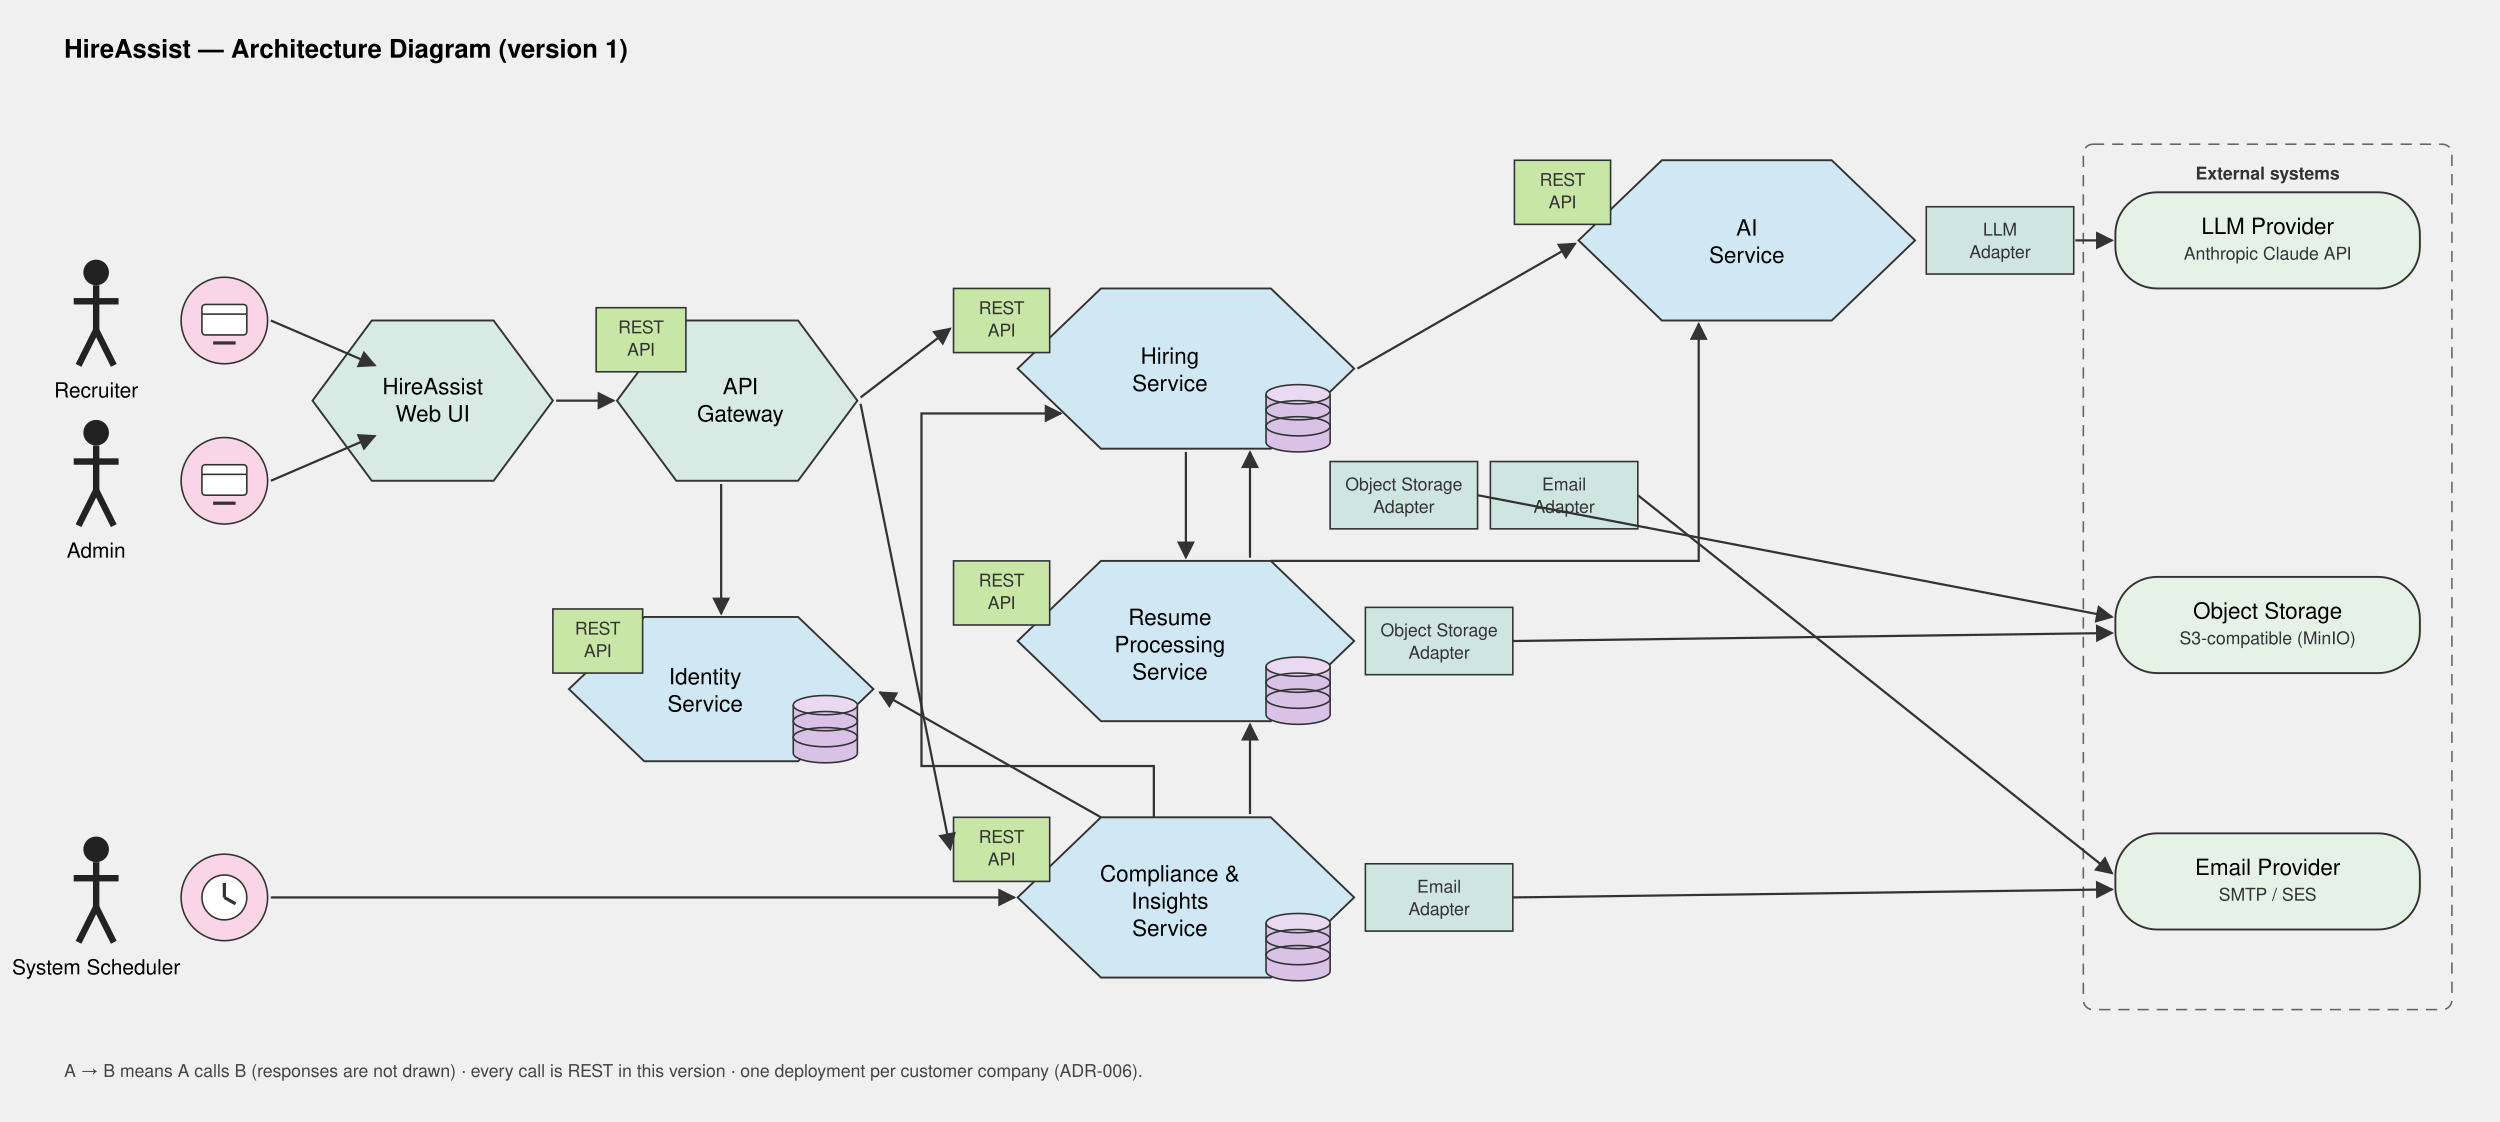
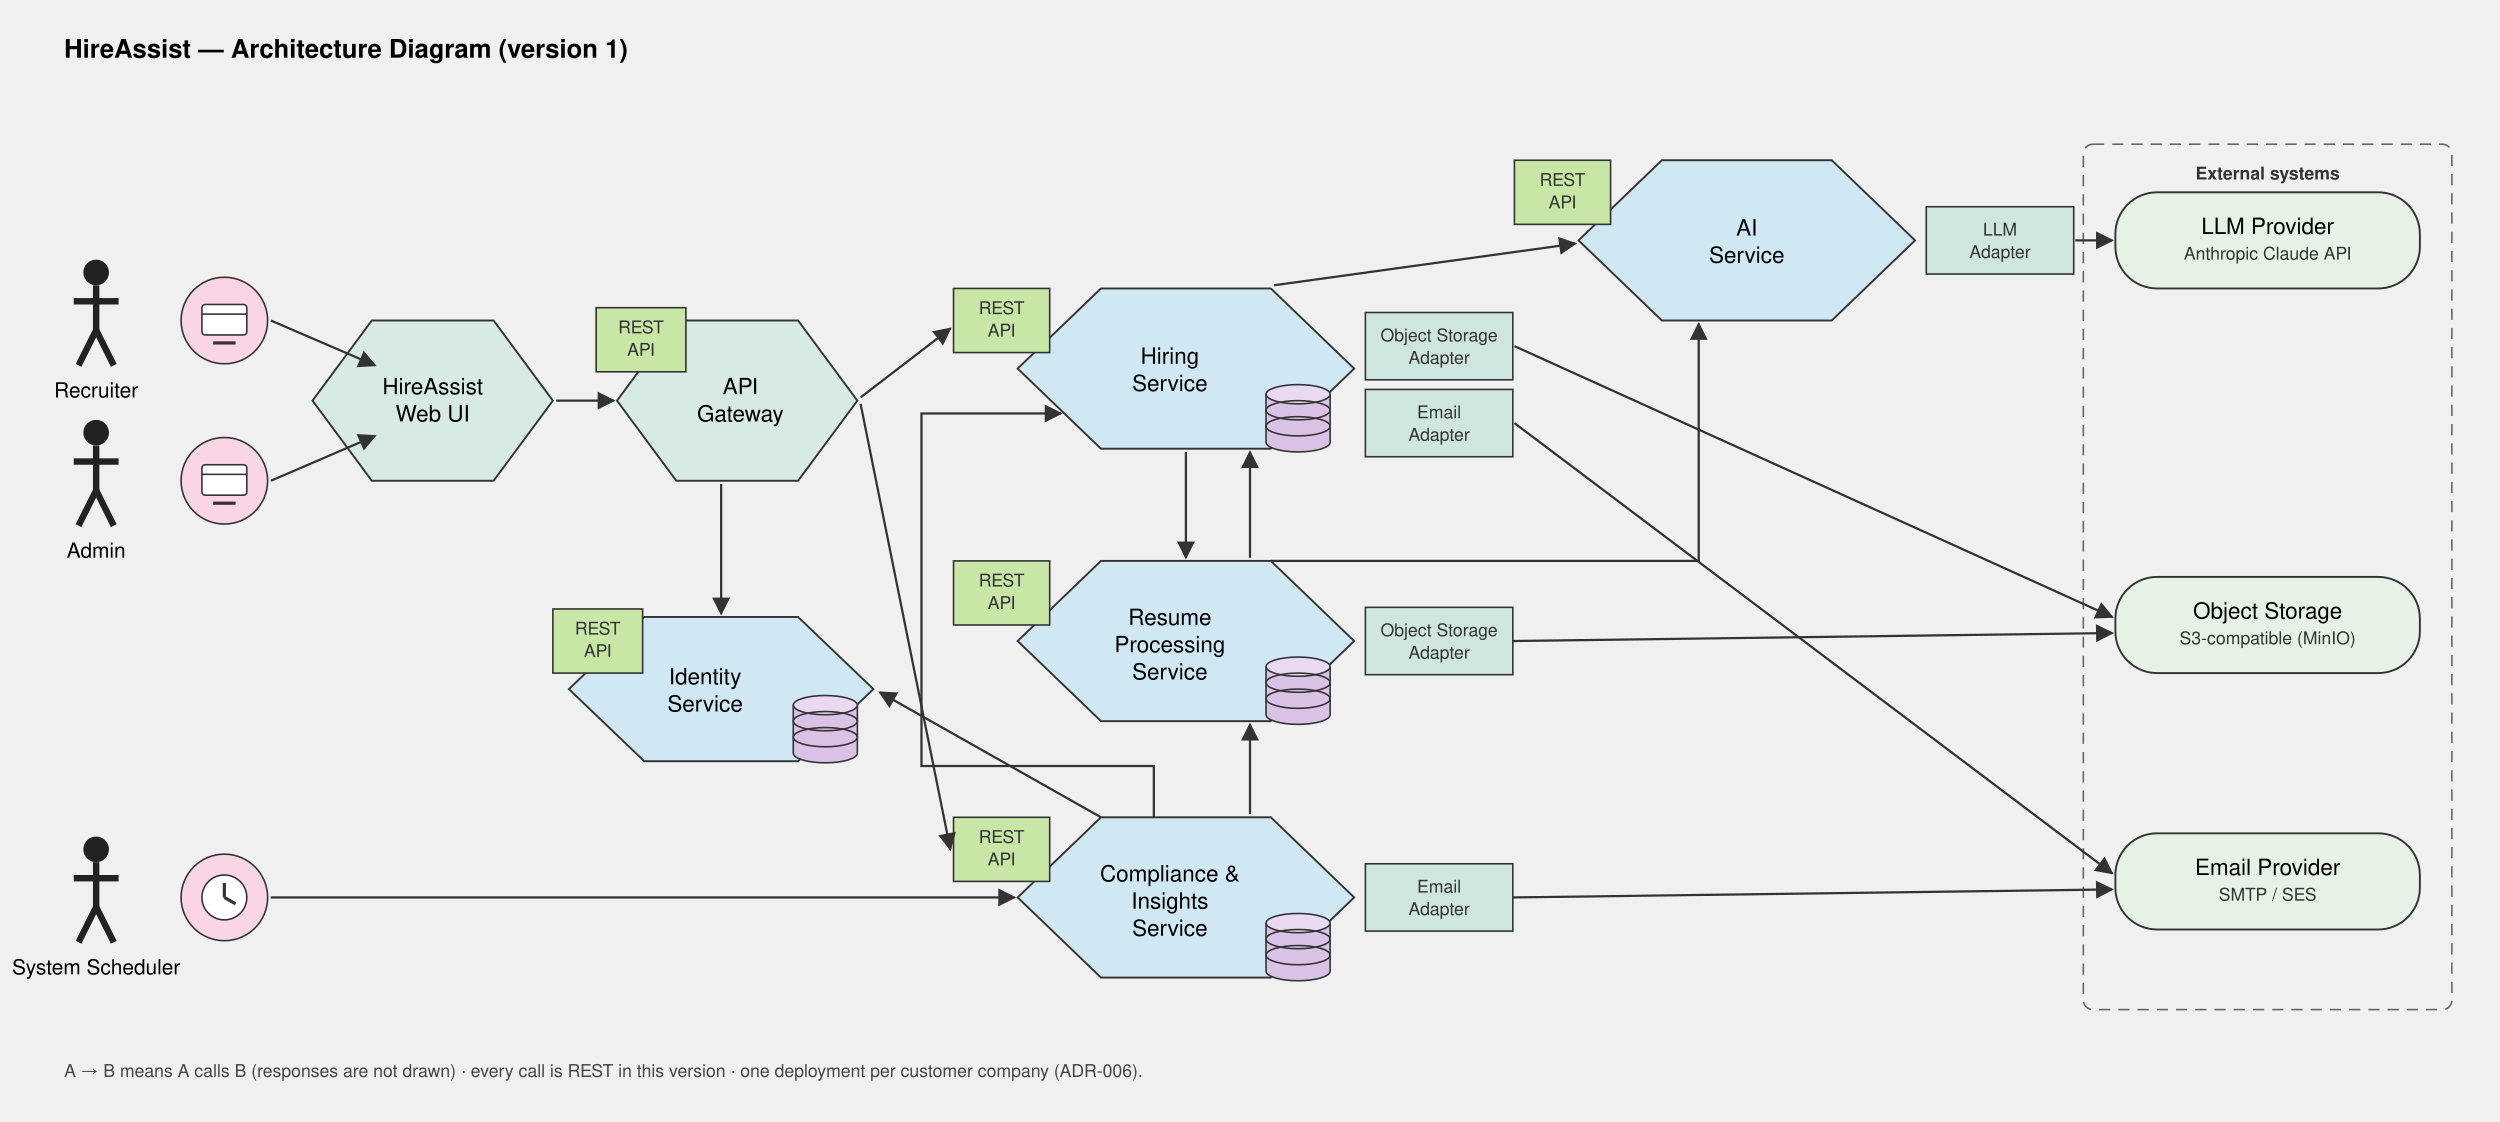
<svg xmlns="http://www.w3.org/2000/svg" viewBox="0 0 1560 700" width="1560" height="700" font-family="Helvetica, Arial, sans-serif" font-size="13">
  <defs>
    <marker id="arrow" viewBox="0 0 10 10" refX="9" refY="5" markerWidth="8" markerHeight="8" orient="auto-start-reverse">
      <path d="M 0 0 L 10 5 L 0 10 z" fill="#333" />
    </marker>
    <g id="person">
      <circle cx="0" cy="-30" r="8" fill="#222" />
      <line x1="0" y1="-22" x2="0" y2="6" stroke="#222" stroke-width="4" />
      <line x1="-14" y1="-12" x2="14" y2="-12" stroke="#222" stroke-width="4" />
      <line x1="0" y1="6" x2="-11" y2="28" stroke="#222" stroke-width="4" />
      <line x1="0" y1="6" x2="11" y2="28" stroke="#222" stroke-width="4" />
    </g>
    <g id="browser">
      <circle cx="0" cy="0" r="27" fill="#F9D5E5" stroke="#333" />
      <rect x="-14" y="-10" width="28" height="19" rx="2" fill="#FFF" stroke="#333" />
      <line x1="-14" y1="-4" x2="14" y2="-4" stroke="#333" />
      <line x1="-7" y1="14" x2="7" y2="14" stroke="#333" stroke-width="2" />
    </g>
    <g id="clock">
      <circle cx="0" cy="0" r="27" fill="#F9D5E5" stroke="#333" />
      <circle cx="0" cy="0" r="14" fill="#FFF" stroke="#333" />
      <line x1="0" y1="0" x2="0" y2="-9" stroke="#333" stroke-width="2" />
      <line x1="0" y1="0" x2="7" y2="4" stroke="#333" stroke-width="2" />
    </g>
    <g id="db">
      <path d="M -20 0 v 30 a 20 6 0 0 0 40 0 v -30" fill="#D9C2E6" stroke="#333" />
      <ellipse cx="0" cy="0" rx="20" ry="6" fill="#E9DAF2" stroke="#333" />
      <ellipse cx="0" cy="10" rx="20" ry="6" fill="none" stroke="#333" />
      <ellipse cx="0" cy="20" rx="20" ry="6" fill="none" stroke="#333" />
    </g>
  </defs>
  <style>
    .hex { fill: #CFE8F3; stroke: #333; stroke-width: 1.2; }
    .hexEdge { fill: #D7EAE4; stroke: #333; stroke-width: 1.2; }
    .tab { fill: #C8E6A6; stroke: #333; }
    .adapter { fill: #CFE6E0; stroke: #333; }
    .ext { fill: #E6F2E6; stroke: #333; stroke-width: 1.2; }
    .call { fill: none; stroke: #333; stroke-width: 1.4; marker-end: url(#arrow); }
    .name { font-size: 14px; text-anchor: middle; }
    .small { font-size: 11px; text-anchor: middle; fill: #333; }
    .lbl { font-size: 13px; text-anchor: middle; }
  </style>
  <text x="40" y="36" font-size="16" font-weight="bold">HireAssist — Architecture Diagram (version 1)</text>
  <use href="#person" x="60" y="200" />
  <text x="60" y="248" class="lbl">Recruiter</text>
  <use href="#browser" x="140" y="200" />
  <use href="#person" x="60" y="300" />
  <text x="60" y="348" class="lbl">Admin</text>
  <use href="#browser" x="140" y="300" />
  <use href="#person" x="60" y="560" />
  <text x="60" y="608" class="lbl">System Scheduler</text>
  <use href="#clock" x="140" y="560" />
  <polygon class="hexEdge" points="195,250 232,200 308,200 345,250 308,300 232,300" />
  <text x="270" y="246" class="name">HireAssist</text>
  <text x="270" y="263" class="name">Web UI</text>
  <polygon class="hexEdge" points="385,250 422,200 498,200 535,250 498,300 422,300" />
  <rect x="372" y="192" width="56" height="40" class="tab" />
  <text x="400" y="208" class="small">REST</text>
  <text x="400" y="222" class="small">API</text>
  <text x="462" y="246" class="name">API</text>
  <text x="462" y="263" class="name">Gateway</text>
  <polygon class="hex" points="355,430 402,385 498,385 545,430 498,475 402,475" />
  <rect x="345" y="380" width="56" height="40" class="tab" />
  <text x="373" y="396" class="small">REST</text>
  <text x="373" y="410" class="small">API</text>
  <text x="440" y="427" class="name">Identity</text>
  <text x="440" y="444" class="name">Service</text>
  <use href="#db" x="515" y="440" />
  <polygon class="hex" points="635,230 687,180 793,180 845,230 793,280 687,280" />
  <rect x="595" y="180" width="60" height="40" class="tab" />
  <text x="625" y="196" class="small">REST</text>
  <text x="625" y="210" class="small">API</text>
  <text x="730" y="227" class="name">Hiring</text>
  <text x="730" y="244" class="name">Service</text>
  <use href="#db" x="810" y="246" />
-   <rect x="830" y="288" width="92" height="42" class="adapter" />
-   <text x="876" y="306" class="small">Object Storage</text>
-   <text x="876" y="320" class="small">Adapter</text>
-   <rect x="930" y="288" width="92" height="42" class="adapter" />
-   <text x="976" y="306" class="small">Email</text>
-   <text x="976" y="320" class="small">Adapter</text>
+   <rect x="852" y="195" width="92" height="42" class="adapter" />
+   <text x="898" y="213" class="small">Object Storage</text>
+   <text x="898" y="227" class="small">Adapter</text>
+   <rect x="852" y="243" width="92" height="42" class="adapter" />
+   <text x="898" y="261" class="small">Email</text>
+   <text x="898" y="275" class="small">Adapter</text>
  <polygon class="hex" points="635,400 687,350 793,350 845,400 793,450 687,450" />
  <rect x="595" y="350" width="60" height="40" class="tab" />
  <text x="625" y="366" class="small">REST</text>
  <text x="625" y="380" class="small">API</text>
  <text x="730" y="390" class="name">Resume</text>
  <text x="730" y="407" class="name">Processing</text>
  <text x="730" y="424" class="name">Service</text>
  <use href="#db" x="810" y="416" />
  <rect x="852" y="379" width="92" height="42" class="adapter" />
  <text x="898" y="397" class="small">Object Storage</text>
  <text x="898" y="411" class="small">Adapter</text>
  <polygon class="hex" points="635,560 687,510 793,510 845,560 793,610 687,610" />
  <rect x="595" y="510" width="60" height="40" class="tab" />
  <text x="625" y="526" class="small">REST</text>
  <text x="625" y="540" class="small">API</text>
  <text x="730" y="550" class="name">Compliance &amp;</text>
  <text x="730" y="567" class="name">Insights</text>
  <text x="730" y="584" class="name">Service</text>
  <use href="#db" x="810" y="576" />
  <rect x="852" y="539" width="92" height="42" class="adapter" />
  <text x="898" y="557" class="small">Email</text>
  <text x="898" y="571" class="small">Adapter</text>
  <polygon class="hex" points="985,150 1037,100 1143,100 1195,150 1143,200 1037,200" />
  <rect x="945" y="100" width="60" height="40" class="tab" />
  <text x="975" y="116" class="small">REST</text>
  <text x="975" y="130" class="small">API</text>
  <text x="1090" y="147" class="name">AI</text>
  <text x="1090" y="164" class="name">Service</text>
  <rect x="1202" y="129" width="92" height="42" class="adapter" />
  <text x="1248" y="147" class="small">LLM</text>
  <text x="1248" y="161" class="small">Adapter</text>
  <rect x="1300" y="90" width="230" height="540" rx="6" fill="none" stroke="#666" stroke-dasharray="7,5" />
  <text x="1415" y="112" class="small" font-weight="bold">External systems</text>
  <rect x="1320" y="120" width="190" height="60" rx="26" class="ext" />
  <text x="1415" y="146" class="name">LLM Provider</text>
  <text x="1415" y="162" class="small">Anthropic Claude API</text>
  <rect x="1320" y="360" width="190" height="60" rx="26" class="ext" />
  <text x="1415" y="386" class="name">Object Storage</text>
  <text x="1415" y="402" class="small">S3-compatible (MinIO)</text>
  <rect x="1320" y="520" width="190" height="60" rx="26" class="ext" />
  <text x="1415" y="546" class="name">Email Provider</text>
  <text x="1415" y="562" class="small">SMTP / SES</text>
  <line class="call" x1="169" y1="200" x2="234" y2="228" />
  <line class="call" x1="169" y1="300" x2="234" y2="272" />
  <line class="call" x1="347" y1="250" x2="383" y2="250" />
  <line class="call" x1="537" y1="248" x2="593" y2="205" />
  <line class="call" x1="537" y1="252" x2="593" y2="530" />
  <line class="call" x1="450" y1="302" x2="450" y2="383" />
  <line class="call" x1="169" y1="560" x2="633" y2="560" />
  <line class="call" x1="740" y1="282" x2="740" y2="348" />
  <line class="call" x1="780" y1="348" x2="780" y2="282" />
  <line class="call" x1="780" y1="508" x2="780" y2="452" />
  <polyline class="call" points="720,510 720,478 575,478 575,258 662,258" />
  <line class="call" x1="687" y1="510" x2="549" y2="432" />
-   <line class="call" x1="847" y1="230" x2="983" y2="152" />
+   <line class="call" x1="795" y1="178" x2="983" y2="152" />
  <polyline class="call" points="793,350 1060,350 1060,202" />
  <line class="call" x1="1295" y1="150" x2="1318" y2="150" />
-   <line class="call" x1="922" y1="309" x2="1318" y2="385" />
-   <line class="call" x1="1022" y1="309" x2="1318" y2="545" />
+   <line class="call" x1="945" y1="216" x2="1318" y2="385" />
+   <line class="call" x1="945" y1="264" x2="1318" y2="545" />
  <line class="call" x1="944" y1="400" x2="1318" y2="395" />
  <line class="call" x1="944" y1="560" x2="1318" y2="555" />
  <text x="40" y="672" font-size="11" fill="#444">A → B means A calls B (responses are not drawn) · every call is REST in this version · one deployment per customer company (ADR-006).</text>
</svg>
